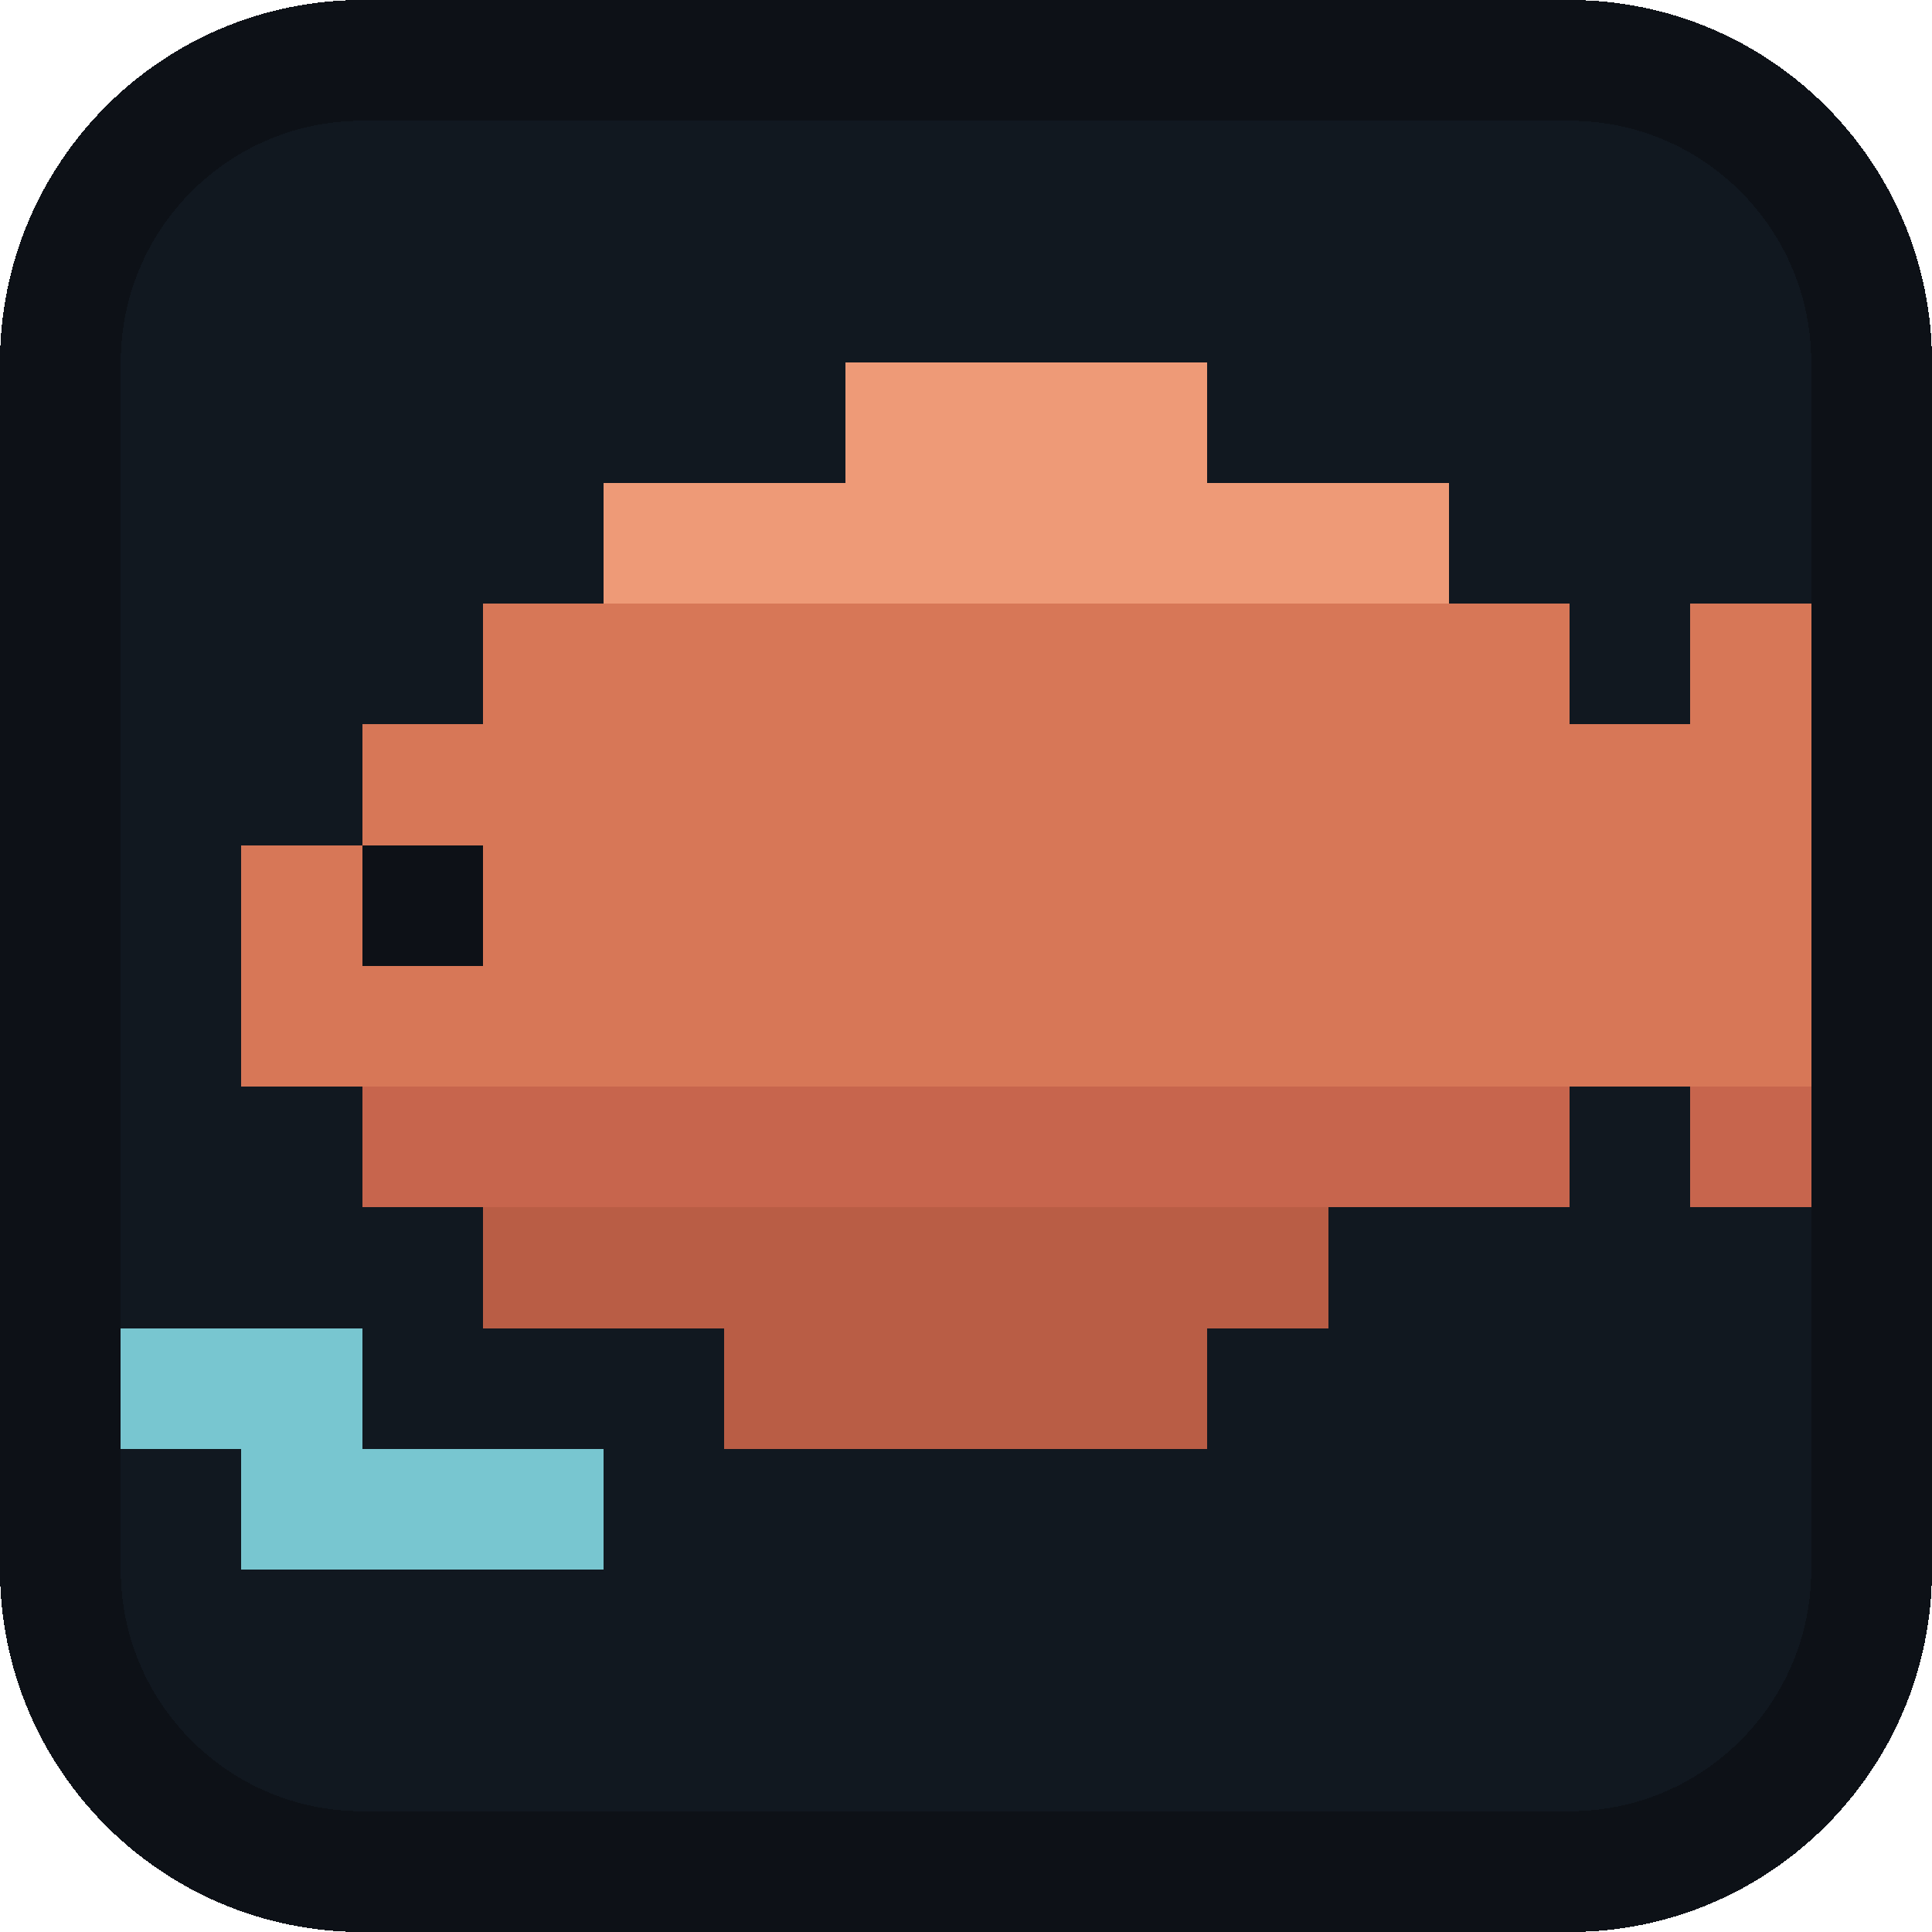
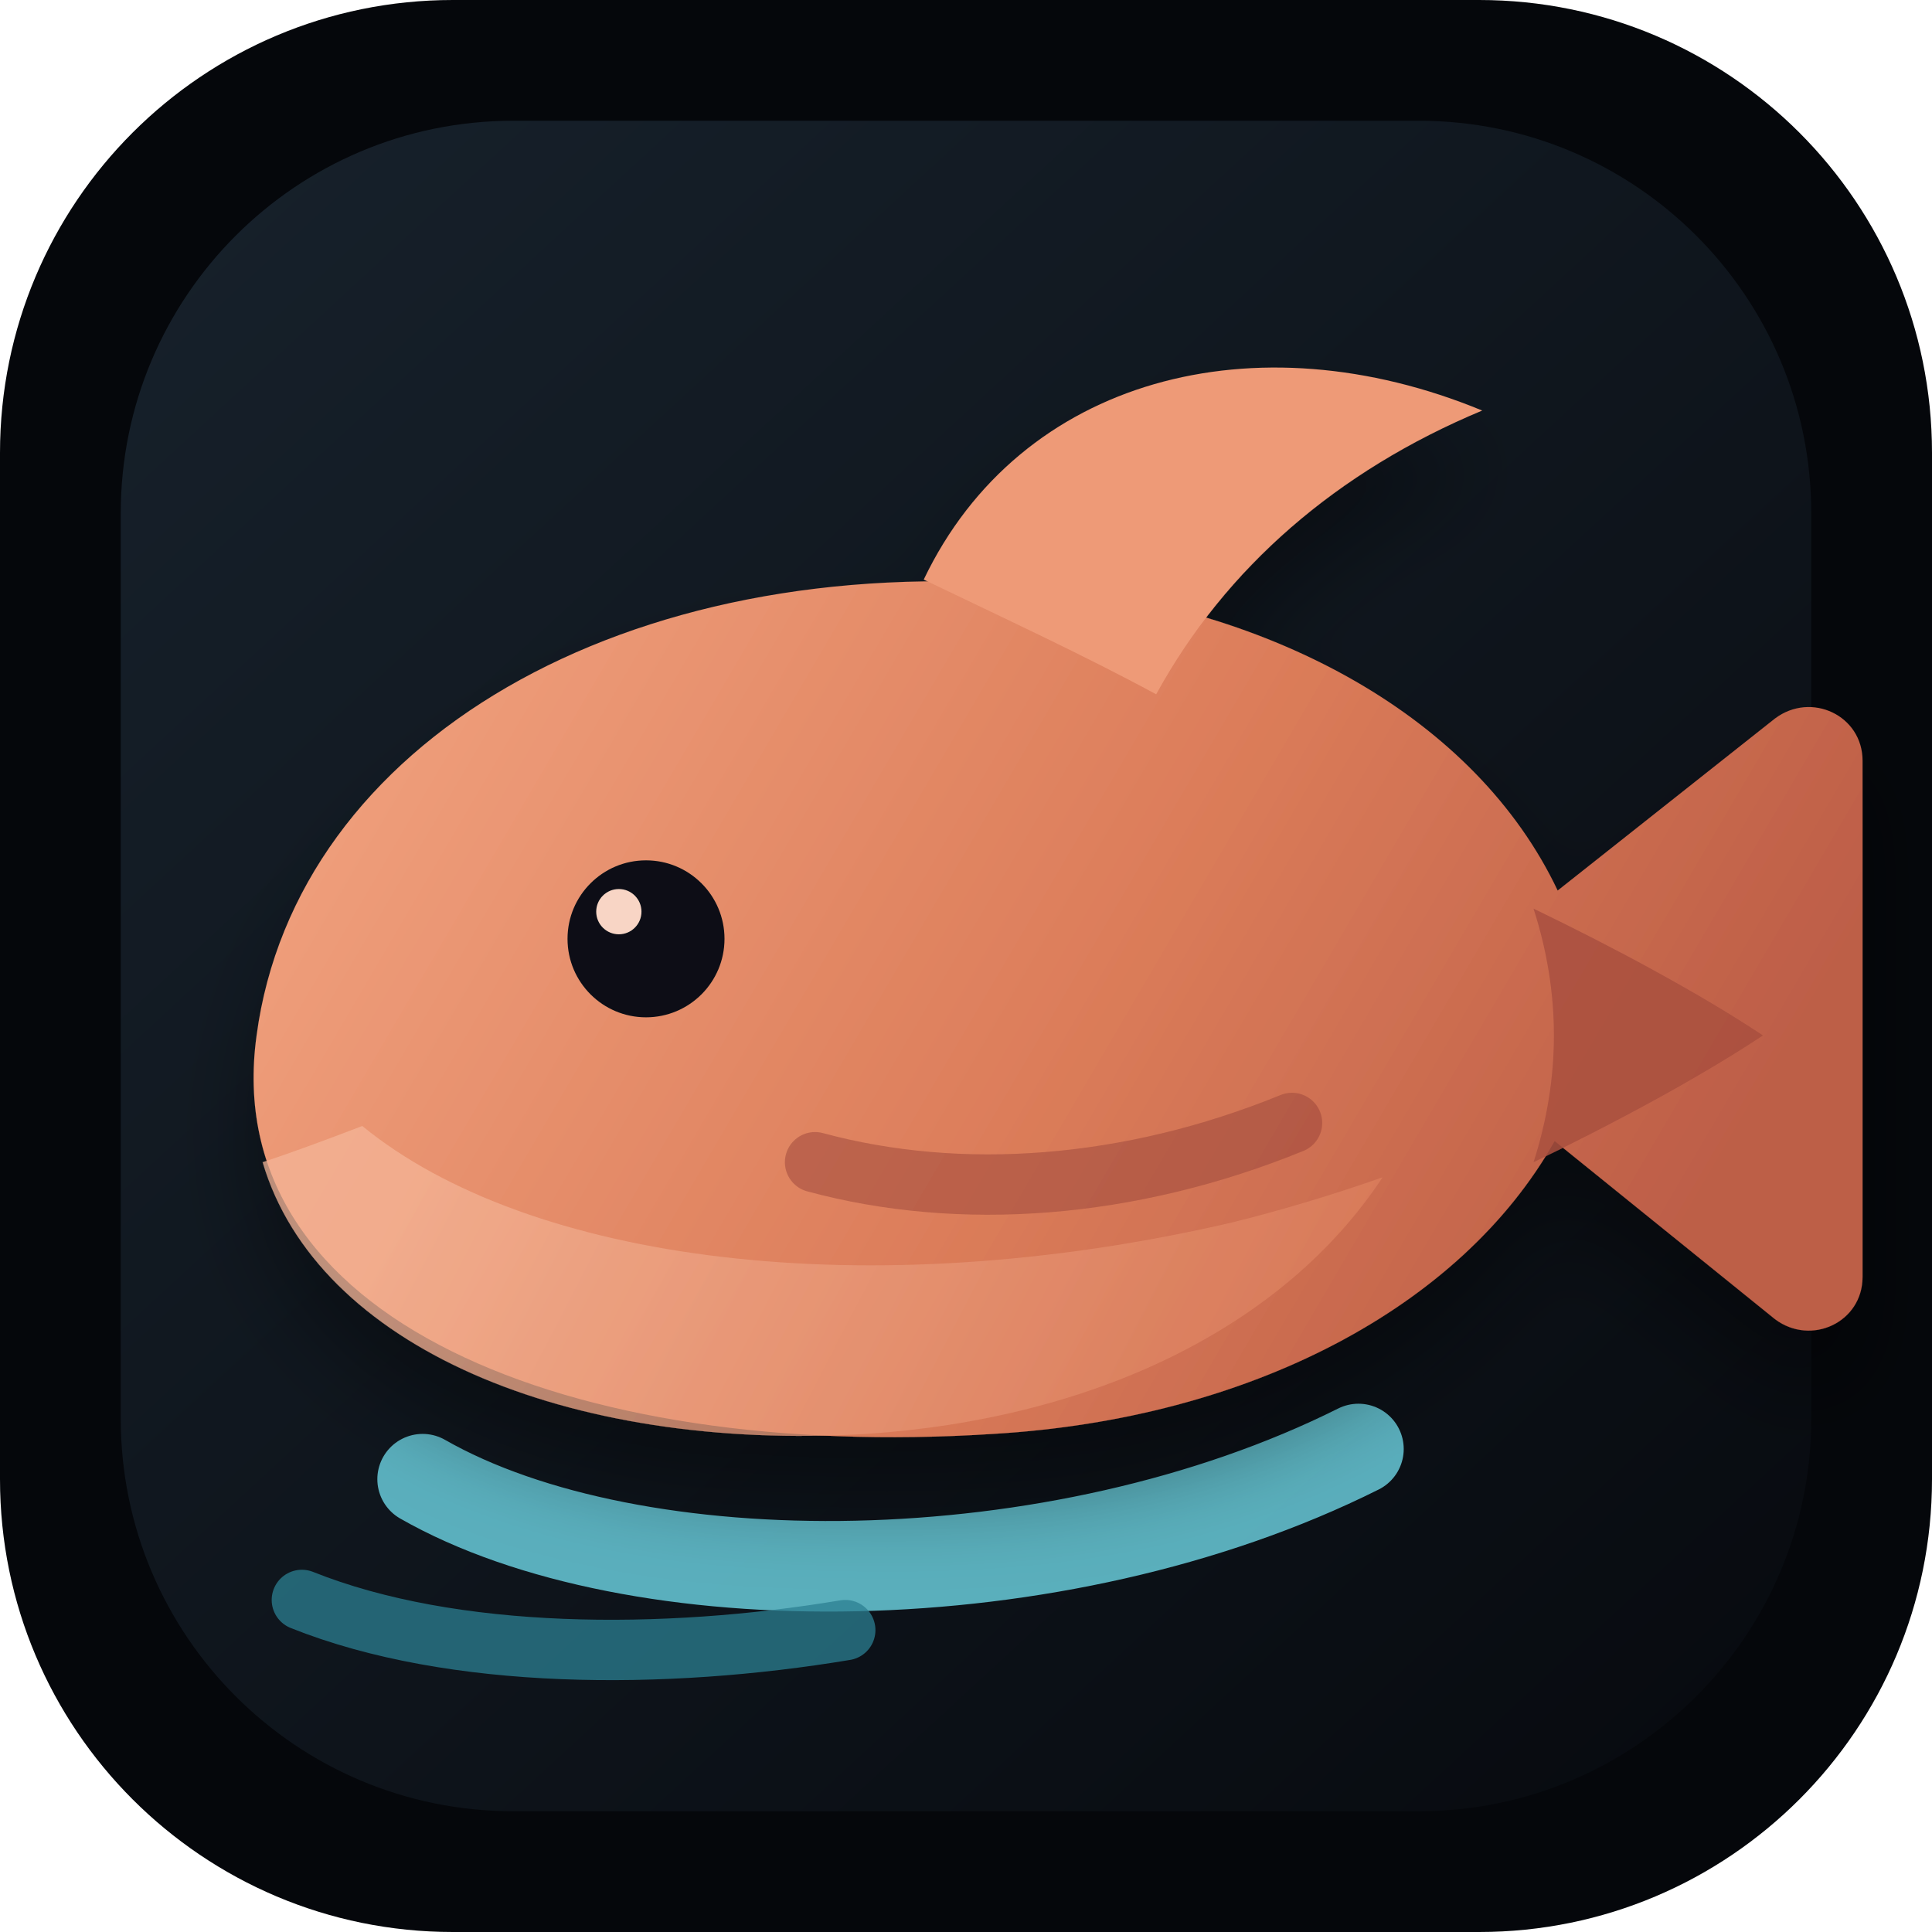
- <svg xmlns="http://www.w3.org/2000/svg" viewBox="0 0 16 16" shape-rendering="crispEdges">
-   <rect width="16" height="16" rx="3" fill="#0d1117" />
-   <rect x="1" y="1" width="14" height="14" rx="2" fill="#111820" />
-   <rect x="7" y="3" width="3" height="1" fill="#ee9a77" />
-   <rect x="5" y="4" width="7" height="1" fill="#ee9a77" />
-   <rect x="4" y="5" width="9" height="1" fill="#d77757" />
-   <rect x="3" y="6" width="11" height="1" fill="#d77757" />
-   <rect x="2" y="7" width="1" height="1" fill="#d77757" />
-   <rect x="4" y="7" width="11" height="1" fill="#d77757" />
-   <rect x="2" y="8" width="13" height="1" fill="#d77757" />
-   <rect x="3" y="9" width="10" height="1" fill="#c7654d" />
-   <rect x="4" y="10" width="7" height="1" fill="#b95d45" />
-   <rect x="6" y="11" width="4" height="1" fill="#b95d45" />
-   <rect x="3" y="7" width="1" height="1" fill="#0d1117" />
-   <rect x="13" y="6" width="2" height="1" fill="#d77757" />
-   <rect x="14" y="5" width="1" height="1" fill="#d77757" />
-   <rect x="14" y="9" width="1" height="1" fill="#c7654d" />
-   <rect x="1" y="11" width="2" height="1" fill="#78c6d0" />
-   <rect x="2" y="12" width="3" height="1" fill="#78c6d0" />
+ <svg xmlns="http://www.w3.org/2000/svg" viewBox="0 0 64 64" role="img" aria-label="Leviathan icon">
+   <defs>
+     <linearGradient id="bg" x1="8" y1="6" x2="56" y2="58" gradientUnits="userSpaceOnUse">
+       <stop offset="0" stop-color="#16202a" />
+       <stop offset="1" stop-color="#080b10" />
+     </linearGradient>
+     <linearGradient id="body" x1="13" y1="20" x2="54" y2="44" gradientUnits="userSpaceOnUse">
+       <stop offset="0" stop-color="#f0a07d" />
+       <stop offset="0.55" stop-color="#dc7d5a" />
+       <stop offset="1" stop-color="#bd5e47" />
+     </linearGradient>
+     <linearGradient id="belly" x1="15" y1="36" x2="42" y2="50" gradientUnits="userSpaceOnUse">
+       <stop offset="0" stop-color="#f5b698" />
+       <stop offset="1" stop-color="#dc7d5a" />
+     </linearGradient>
+     <filter id="softShadow" x="-20%" y="-20%" width="140%" height="140%">
+       <feDropShadow dx="0" dy="2" stdDeviation="1.4" flood-color="#000000" flood-opacity="0.35" />
+     </filter>
+   </defs>
+   <rect width="64" height="64" rx="15" fill="#05070b" />
+   <rect x="4" y="4" width="56" height="56" rx="13" fill="url(#bg)" />
+   <path d="M14 49c7 4 21 4 31-1" fill="none" stroke="#63c0ce" stroke-width="3" stroke-linecap="round" opacity="0.9" />
+   <path d="M10 53c5 2 12 2 18 1" fill="none" stroke="#2b7f91" stroke-width="2" stroke-linecap="round" opacity="0.75" />
+   <g filter="url(#softShadow)">
+     <path d="M8.5 34.3C9.8 24.6 20.7 18.2 34.4 19.4c7.8.7 14.5 4.4 17.2 10.1l7.2-5.7c1.2-.9 2.9-.1 2.9 1.4v17.1c0 1.5-1.7 2.3-2.9 1.4l-7.3-5.9c-3.1 5.5-10.1 9.2-18.6 9.7C18.9 48.4 7.2 43.7 8.5 34.3Z" fill="url(#body)" />
+     <path d="M12 37.3c5.5 4.5 16.7 6 28.8 3.2 1.6-.4 3.3-.9 5-1.5-3.3 5-9.6 8-17.1 8.5-9.9.6-18.2-2.9-20-9 .9-.3 2-.7 3.3-1.2Z" fill="url(#belly)" opacity="0.72" />
+     <path d="M30.6 19.2c3.2-6.7 11-8.7 18.5-5.6-4.8 2-8.5 5.2-10.8 9.4-2.4-1.3-5-2.5-7.7-3.8Z" fill="#ee9a77" />
+     <path d="M50.8 30.1c2.5 1.2 5.5 2.8 7.6 4.2-2.1 1.4-5.1 3-7.6 4.2.9-2.8.9-5.6 0-8.4Z" fill="#a94f3f" opacity="0.85" />
+     <circle cx="21.4" cy="31.1" r="2.6" fill="#081017" />
+     <circle cx="20.5" cy="30.2" r="0.75" fill="#f8d5c5" />
+     <path d="M27 38.5c4.8 1.3 10.4.9 15.8-1.3" fill="none" stroke="#933f35" stroke-width="2" stroke-linecap="round" opacity="0.45" />
+   </g>
</svg>
